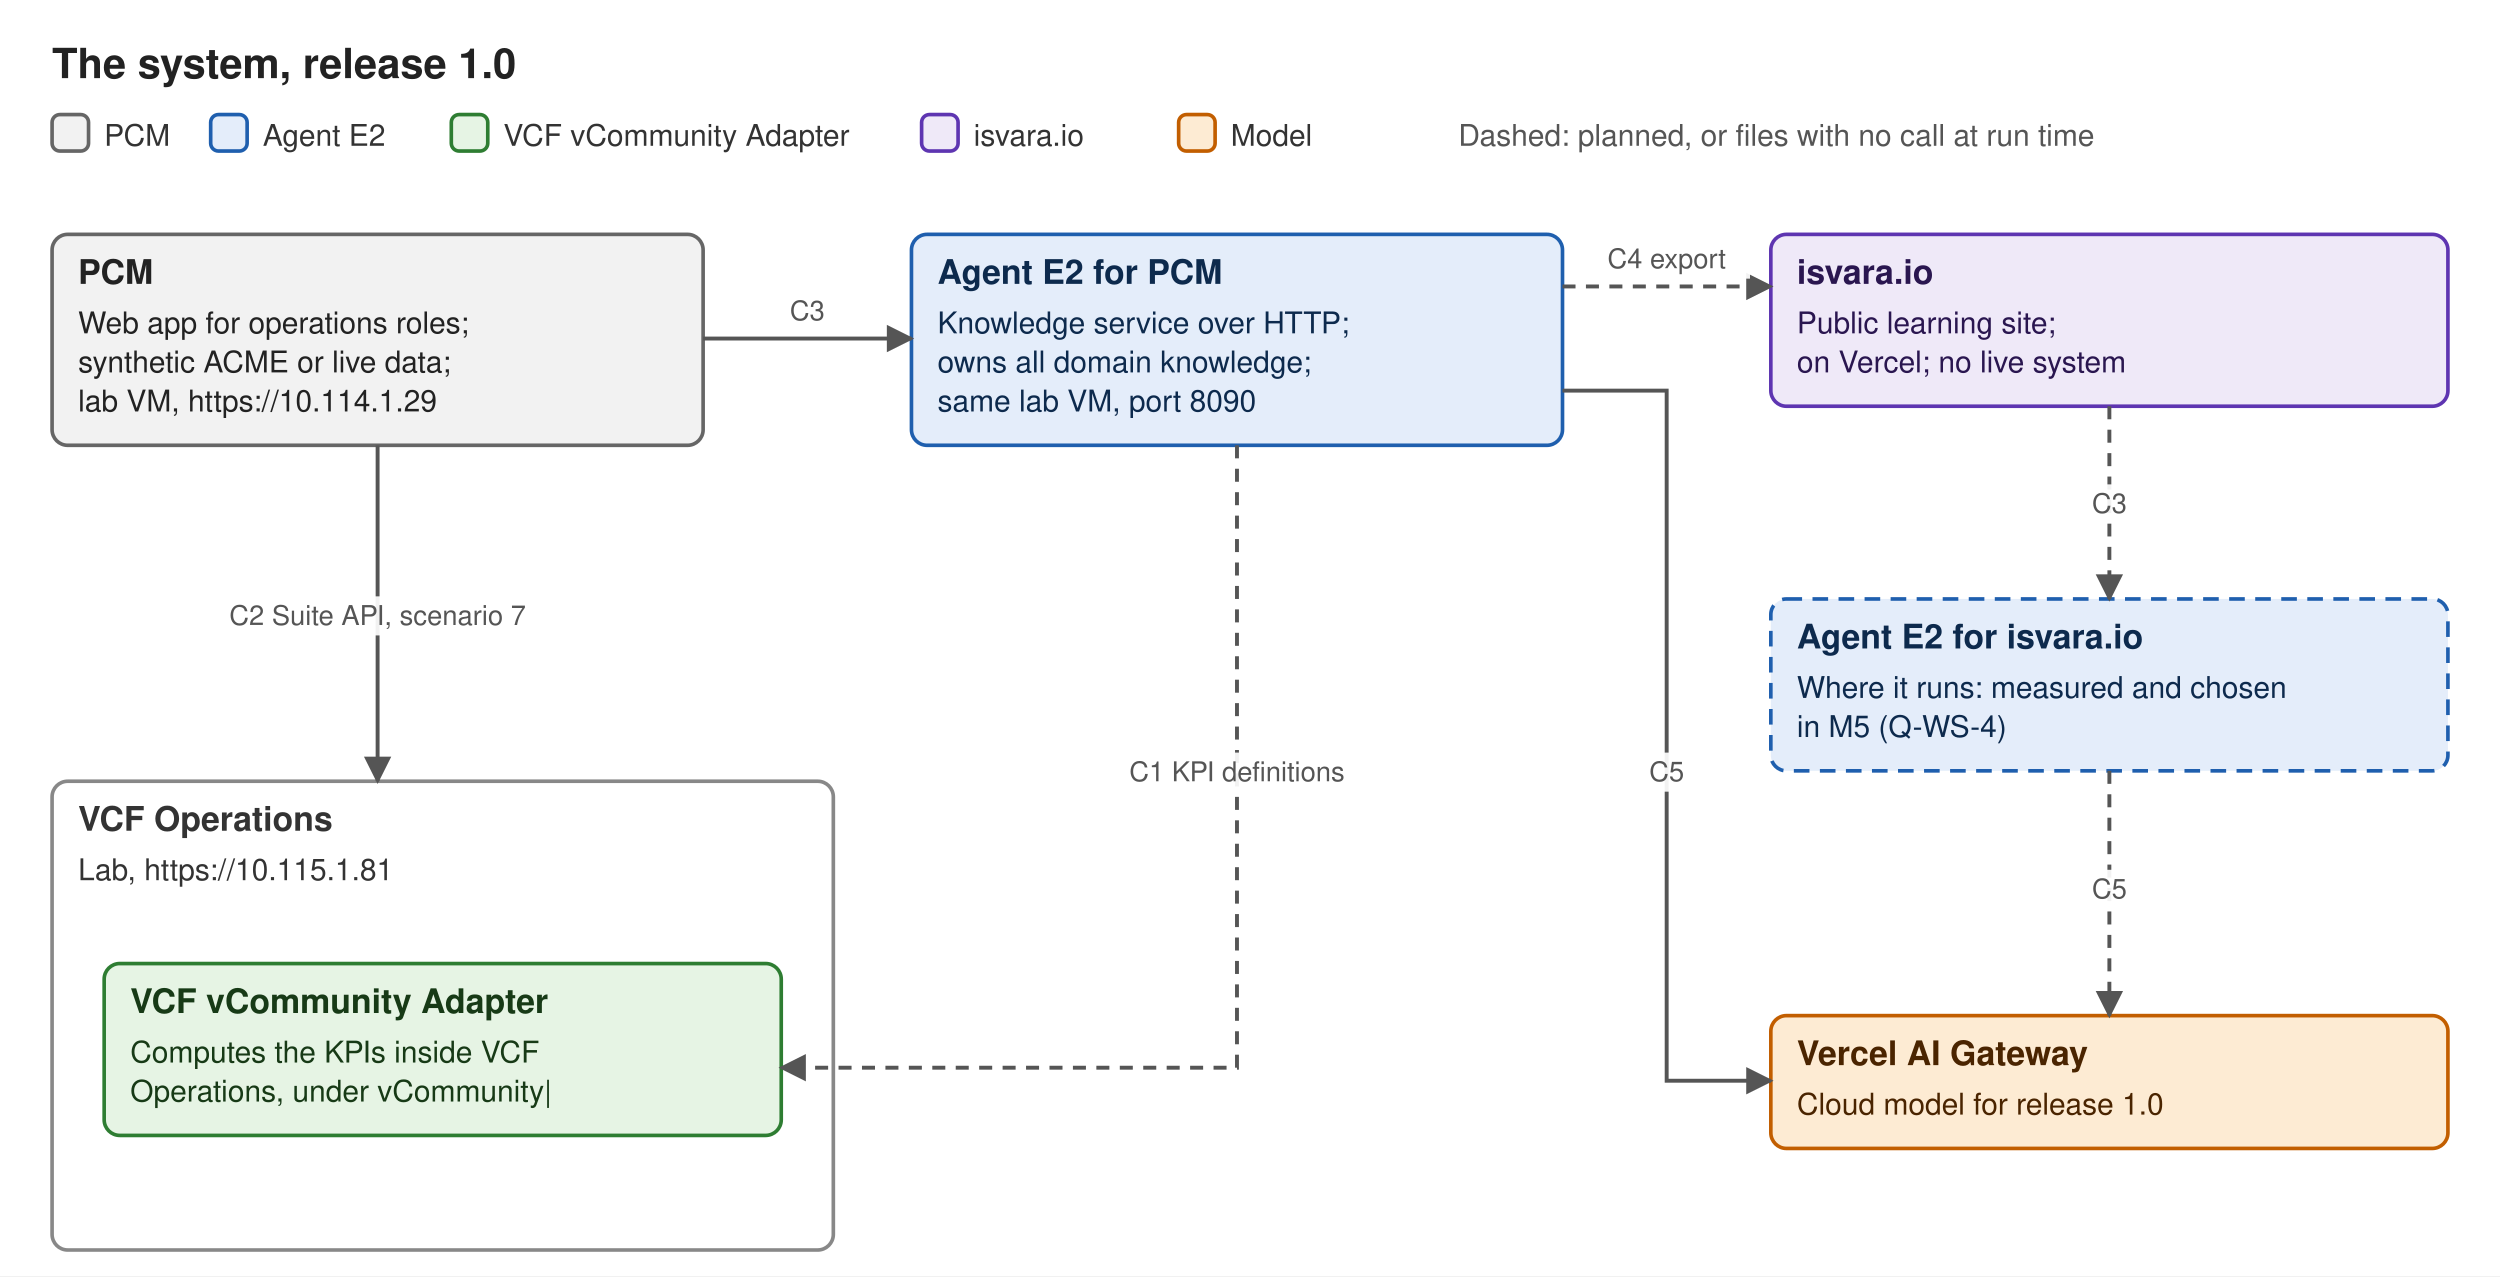
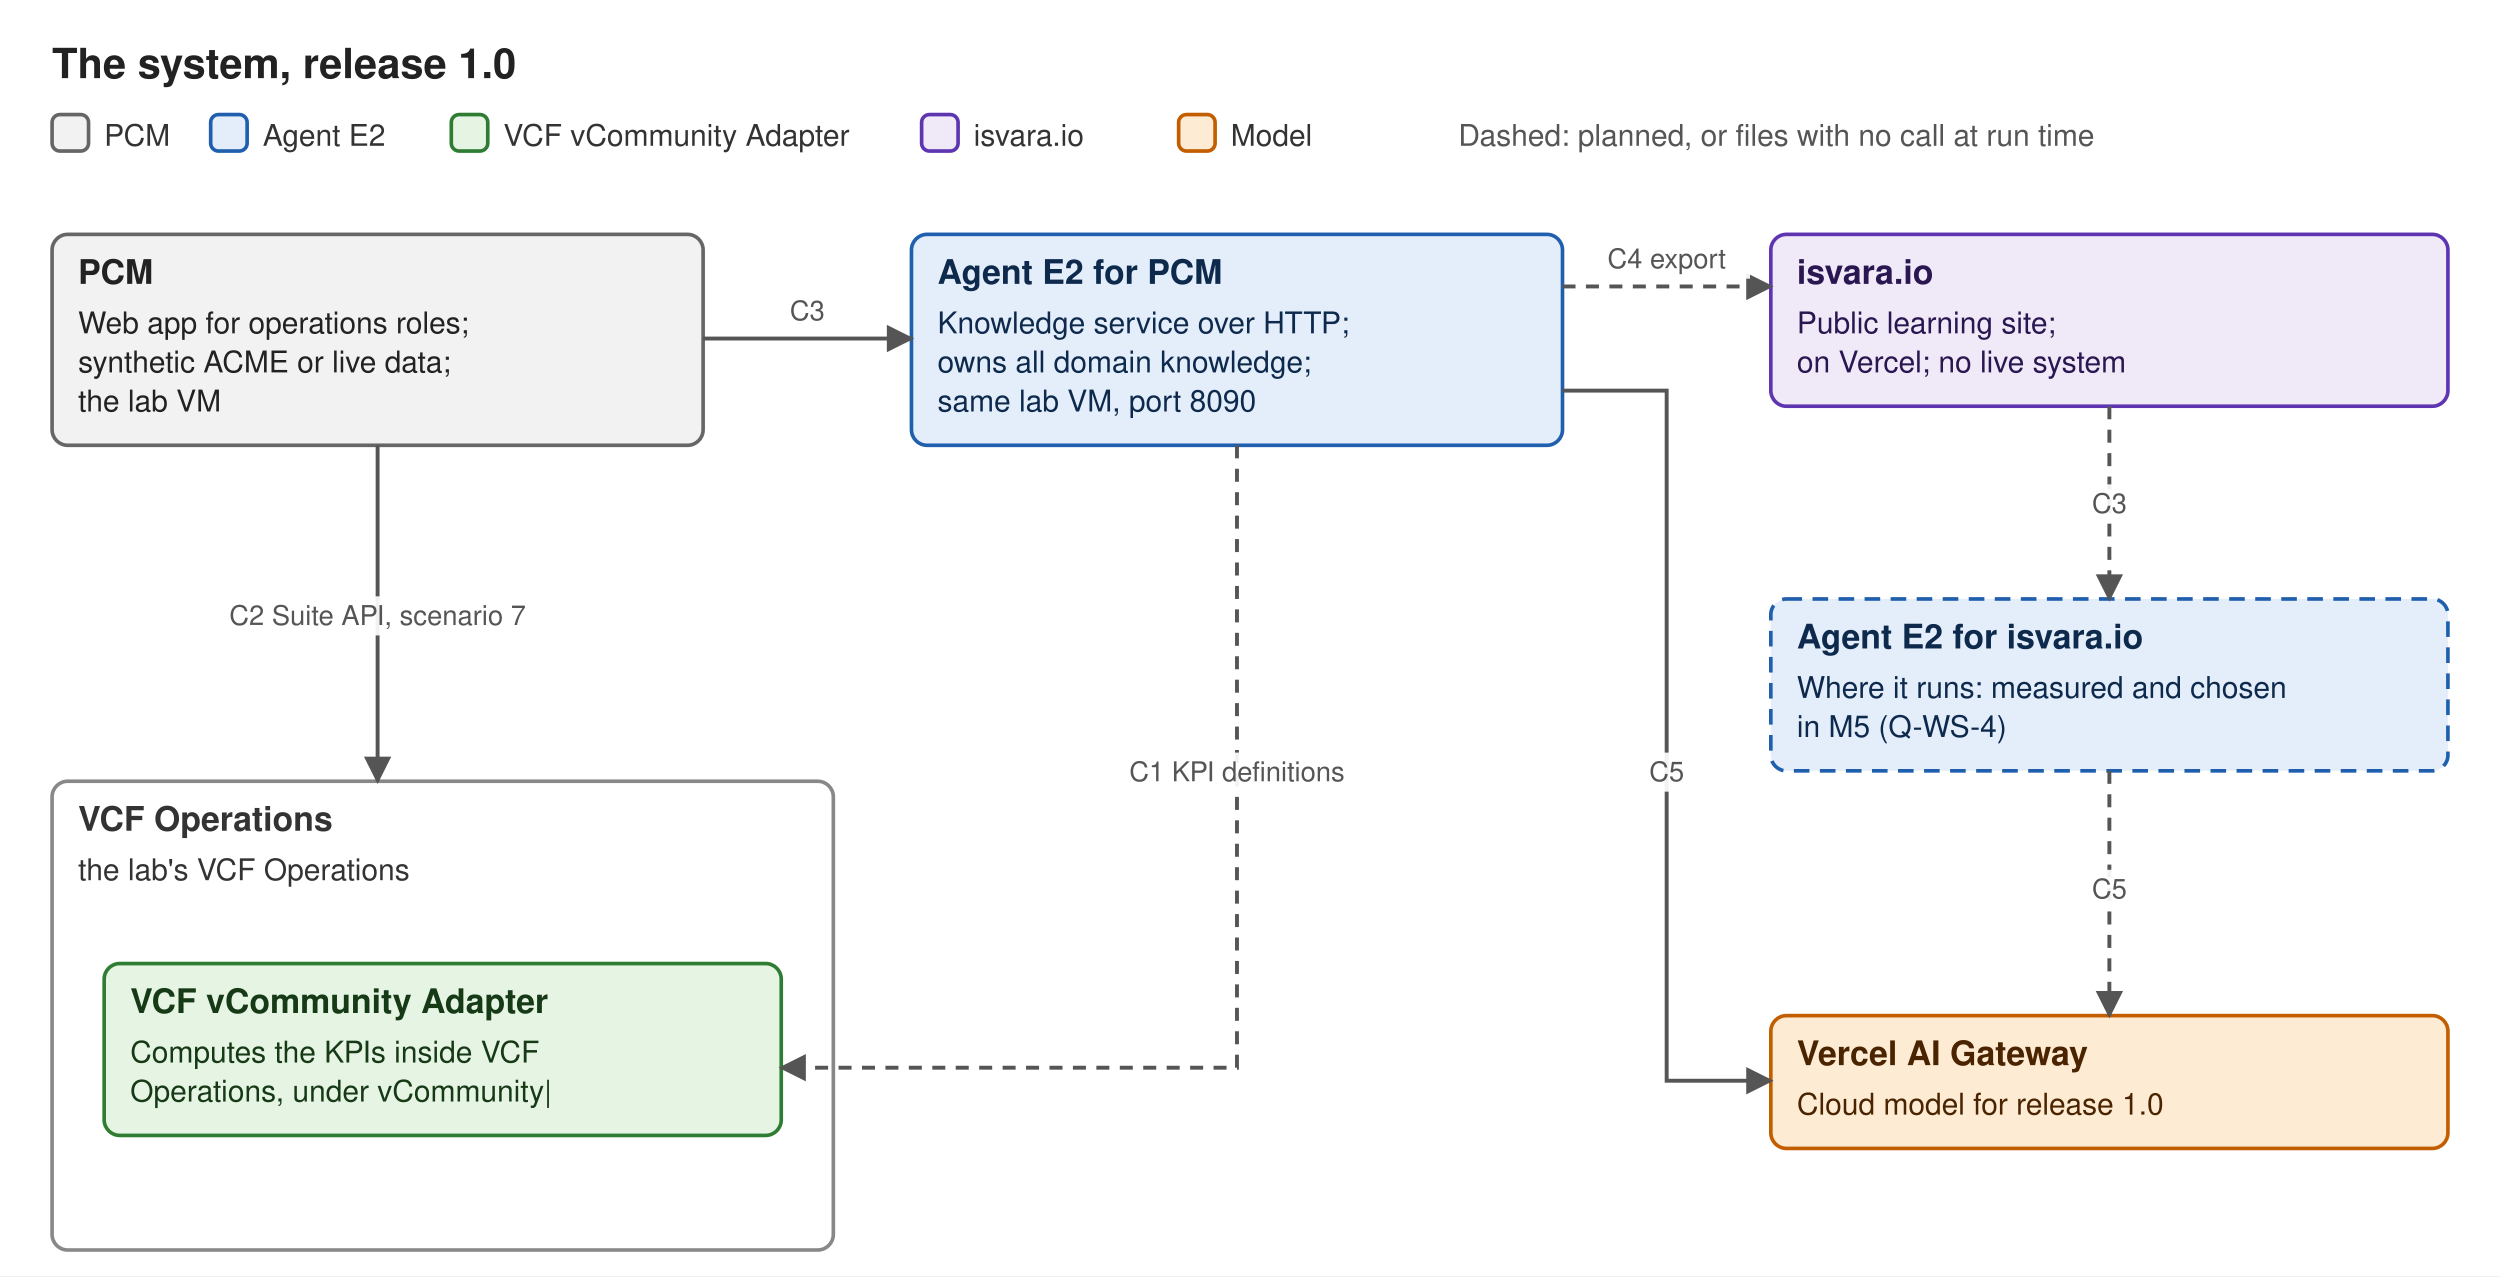
<svg xmlns="http://www.w3.org/2000/svg" width="960" height="490" viewBox="0 0 960 490" font-family="-apple-system,Segoe UI,Helvetica,Arial,sans-serif">
  <defs>
    <marker id="ah" viewBox="0 0 10 10" refX="9" refY="5" markerWidth="7" markerHeight="7" orient="auto-start-reverse">
      <path d="M0,0 L10,5 L0,10 z" fill="#555555" />
    </marker>
  </defs>
  <rect width="960" height="490" fill="#ffffff" />
  <text x="20" y="30" font-size="16" font-weight="bold" fill="#222" text-anchor="start">The system, release 1.0</text>
  <rect x="20" y="44" width="14" height="14" rx="3" fill="#f2f2f2" stroke="#666666" stroke-width="1.4" />
  <text x="40" y="56" font-size="11.5" font-weight="normal" fill="#333" text-anchor="start">PCM</text>
  <rect x="80.9" y="44" width="14" height="14" rx="3" fill="#e4edfa" stroke="#1f5fae" stroke-width="1.4" />
  <text x="100.9" y="56" font-size="11.5" font-weight="normal" fill="#333" text-anchor="start">Agent E2</text>
  <rect x="173.3" y="44" width="14" height="14" rx="3" fill="#e6f4e4" stroke="#2e7d32" stroke-width="1.4" />
  <text x="193.3" y="56" font-size="11.5" font-weight="normal" fill="#333" text-anchor="start">VCF vCommunity Adapter</text>
  <rect x="353.9" y="44" width="14" height="14" rx="3" fill="#efe9f8" stroke="#5e35b1" stroke-width="1.4" />
  <text x="373.9" y="56" font-size="11.5" font-weight="normal" fill="#333" text-anchor="start">isvara.io</text>
  <rect x="452.6" y="44" width="14" height="14" rx="3" fill="#fdebd3" stroke="#c25e00" stroke-width="1.4" />
  <text x="472.6" y="56" font-size="11.5" font-weight="normal" fill="#333" text-anchor="start">Model</text>
  <text x="560" y="56" font-size="11.5" font-weight="normal" fill="#555" text-anchor="start">Dashed: planned, or files with no call at run time</text>
  <rect x="20" y="90" width="250" height="81" rx="6" fill="#f2f2f2" stroke="#666666" stroke-width="1.4" />
  <text x="30" y="109" font-size="13" font-weight="bold" fill="#222222" text-anchor="start">PCM</text>
  <text x="30" y="128" font-size="11.5" font-weight="normal" fill="#222222" text-anchor="start">Web app for operations roles;</text>
  <text x="30" y="143" font-size="11.5" font-weight="normal" fill="#222222" text-anchor="start">synthetic ACME or live data;</text>
-   <text x="30" y="158" font-size="11.5" font-weight="normal" fill="#222222" text-anchor="start">lab VM, https://10.114.1.29</text>
+   <text x="30" y="158" font-size="11.5" font-weight="normal" fill="#222222" text-anchor="start">the lab VM</text>
  <rect x="350" y="90" width="250" height="81" rx="6" fill="#e4edfa" stroke="#1f5fae" stroke-width="1.4" />
  <text x="360" y="109" font-size="13" font-weight="bold" fill="#0d2a4d" text-anchor="start">Agent E2 for PCM</text>
  <text x="360" y="128" font-size="11.5" font-weight="normal" fill="#0d2a4d" text-anchor="start">Knowledge service over HTTP;</text>
  <text x="360" y="143" font-size="11.5" font-weight="normal" fill="#0d2a4d" text-anchor="start">owns all domain knowledge;</text>
  <text x="360" y="158" font-size="11.5" font-weight="normal" fill="#0d2a4d" text-anchor="start">same lab VM, port 8090</text>
  <rect x="20" y="300" width="300" height="180" rx="6" fill="#ffffff" stroke="#888888" stroke-width="1.4" />
  <text x="30" y="319" font-size="13" font-weight="bold" fill="#333333" text-anchor="start">VCF Operations</text>
-   <text x="30" y="338" font-size="11.5" font-weight="normal" fill="#333333" text-anchor="start">Lab, https://10.115.1.81</text>
+   <text x="30" y="338" font-size="11.5" font-weight="normal" fill="#333333" text-anchor="start">the lab's VCF Operations</text>
  <rect x="40" y="370" width="260" height="66" rx="6" fill="#e6f4e4" stroke="#2e7d32" stroke-width="1.4" />
  <text x="50" y="389" font-size="13" font-weight="bold" fill="#173a16" text-anchor="start">VCF vCommunity Adapter</text>
  <text x="50" y="408" font-size="11.5" font-weight="normal" fill="#173a16" text-anchor="start">Computes the KPIs inside VCF</text>
  <text x="50" y="423" font-size="11.5" font-weight="normal" fill="#173a16" text-anchor="start">Operations, under vCommunity|</text>
  <rect x="680" y="90" width="260" height="66" rx="6" fill="#efe9f8" stroke="#5e35b1" stroke-width="1.4" />
  <text x="690" y="109" font-size="13" font-weight="bold" fill="#2a1650" text-anchor="start">isvara.io</text>
  <text x="690" y="128" font-size="11.5" font-weight="normal" fill="#2a1650" text-anchor="start">Public learning site;</text>
  <text x="690" y="143" font-size="11.5" font-weight="normal" fill="#2a1650" text-anchor="start">on Vercel; no live system</text>
  <rect x="680" y="230" width="260" height="66" rx="6" fill="#e4edfa" stroke="#1f5fae" stroke-width="1.4" stroke-dasharray="6 4" />
  <text x="690" y="249" font-size="13" font-weight="bold" fill="#0d2a4d" text-anchor="start">Agent E2 for isvara.io</text>
  <text x="690" y="268" font-size="11.5" font-weight="normal" fill="#0d2a4d" text-anchor="start">Where it runs: measured and chosen</text>
  <text x="690" y="283" font-size="11.5" font-weight="normal" fill="#0d2a4d" text-anchor="start">in M5 (Q-WS-4)</text>
  <rect x="680" y="390" width="260" height="51" rx="6" fill="#fdebd3" stroke="#c25e00" stroke-width="1.4" />
  <text x="690" y="409" font-size="13" font-weight="bold" fill="#4a2400" text-anchor="start">Vercel AI Gateway</text>
  <text x="690" y="428" font-size="11.5" font-weight="normal" fill="#4a2400" text-anchor="start">Cloud model for release 1.0</text>
  <path d="M 270 130 L 350 130" fill="none" stroke="#555555" stroke-width="1.5" marker-end="url(#ah)" />
  <rect x="300" y="112" width="20" height="15" fill="#ffffff" opacity="0.92" />
  <text x="310" y="123" font-size="10.5" font-weight="normal" fill="#555555" text-anchor="middle">C3</text>
  <path d="M 145 171 L 145 300" fill="none" stroke="#555555" stroke-width="1.5" marker-end="url(#ah)" />
  <rect x="68" y="229" width="154" height="15" fill="#ffffff" opacity="0.92" />
  <text x="145" y="240" font-size="10.5" font-weight="normal" fill="#555555" text-anchor="middle">C2 Suite API, scenario 7</text>
  <path d="M 475 171 L 475 410 L 300 410" fill="none" stroke="#555555" stroke-width="1.5" stroke-dasharray="5 4" marker-end="url(#ah)" />
  <rect x="416" y="289" width="118" height="15" fill="#ffffff" opacity="0.92" />
  <text x="475" y="300" font-size="10.5" font-weight="normal" fill="#555555" text-anchor="middle">C1 KPI definitions</text>
  <path d="M 600 150 L 640 150 L 640 415 L 680 415" fill="none" stroke="#555555" stroke-width="1.5" marker-end="url(#ah)" />
  <rect x="630" y="289" width="20" height="15" fill="#ffffff" opacity="0.92" />
  <text x="640" y="300" font-size="10.5" font-weight="normal" fill="#555555" text-anchor="middle">C5</text>
  <path d="M 600 110 L 680 110" fill="none" stroke="#555555" stroke-width="1.5" stroke-dasharray="5 4" marker-end="url(#ah)" />
  <rect x="609" y="92" width="63" height="15" fill="#ffffff" opacity="0.92" />
  <text x="640" y="103" font-size="10.5" font-weight="normal" fill="#555555" text-anchor="middle">C4 export</text>
  <path d="M 810 156 L 810 230" fill="none" stroke="#555555" stroke-width="1.5" stroke-dasharray="5 4" marker-end="url(#ah)" />
  <rect x="800" y="186" width="20" height="15" fill="#ffffff" opacity="0.92" />
  <text x="810" y="197" font-size="10.5" font-weight="normal" fill="#555555" text-anchor="middle">C3</text>
  <path d="M 810 296 L 810 390" fill="none" stroke="#555555" stroke-width="1.5" stroke-dasharray="5 4" marker-end="url(#ah)" />
  <rect x="800" y="334" width="20" height="15" fill="#ffffff" opacity="0.92" />
  <text x="810" y="345" font-size="10.5" font-weight="normal" fill="#555555" text-anchor="middle">C5</text>
</svg>
